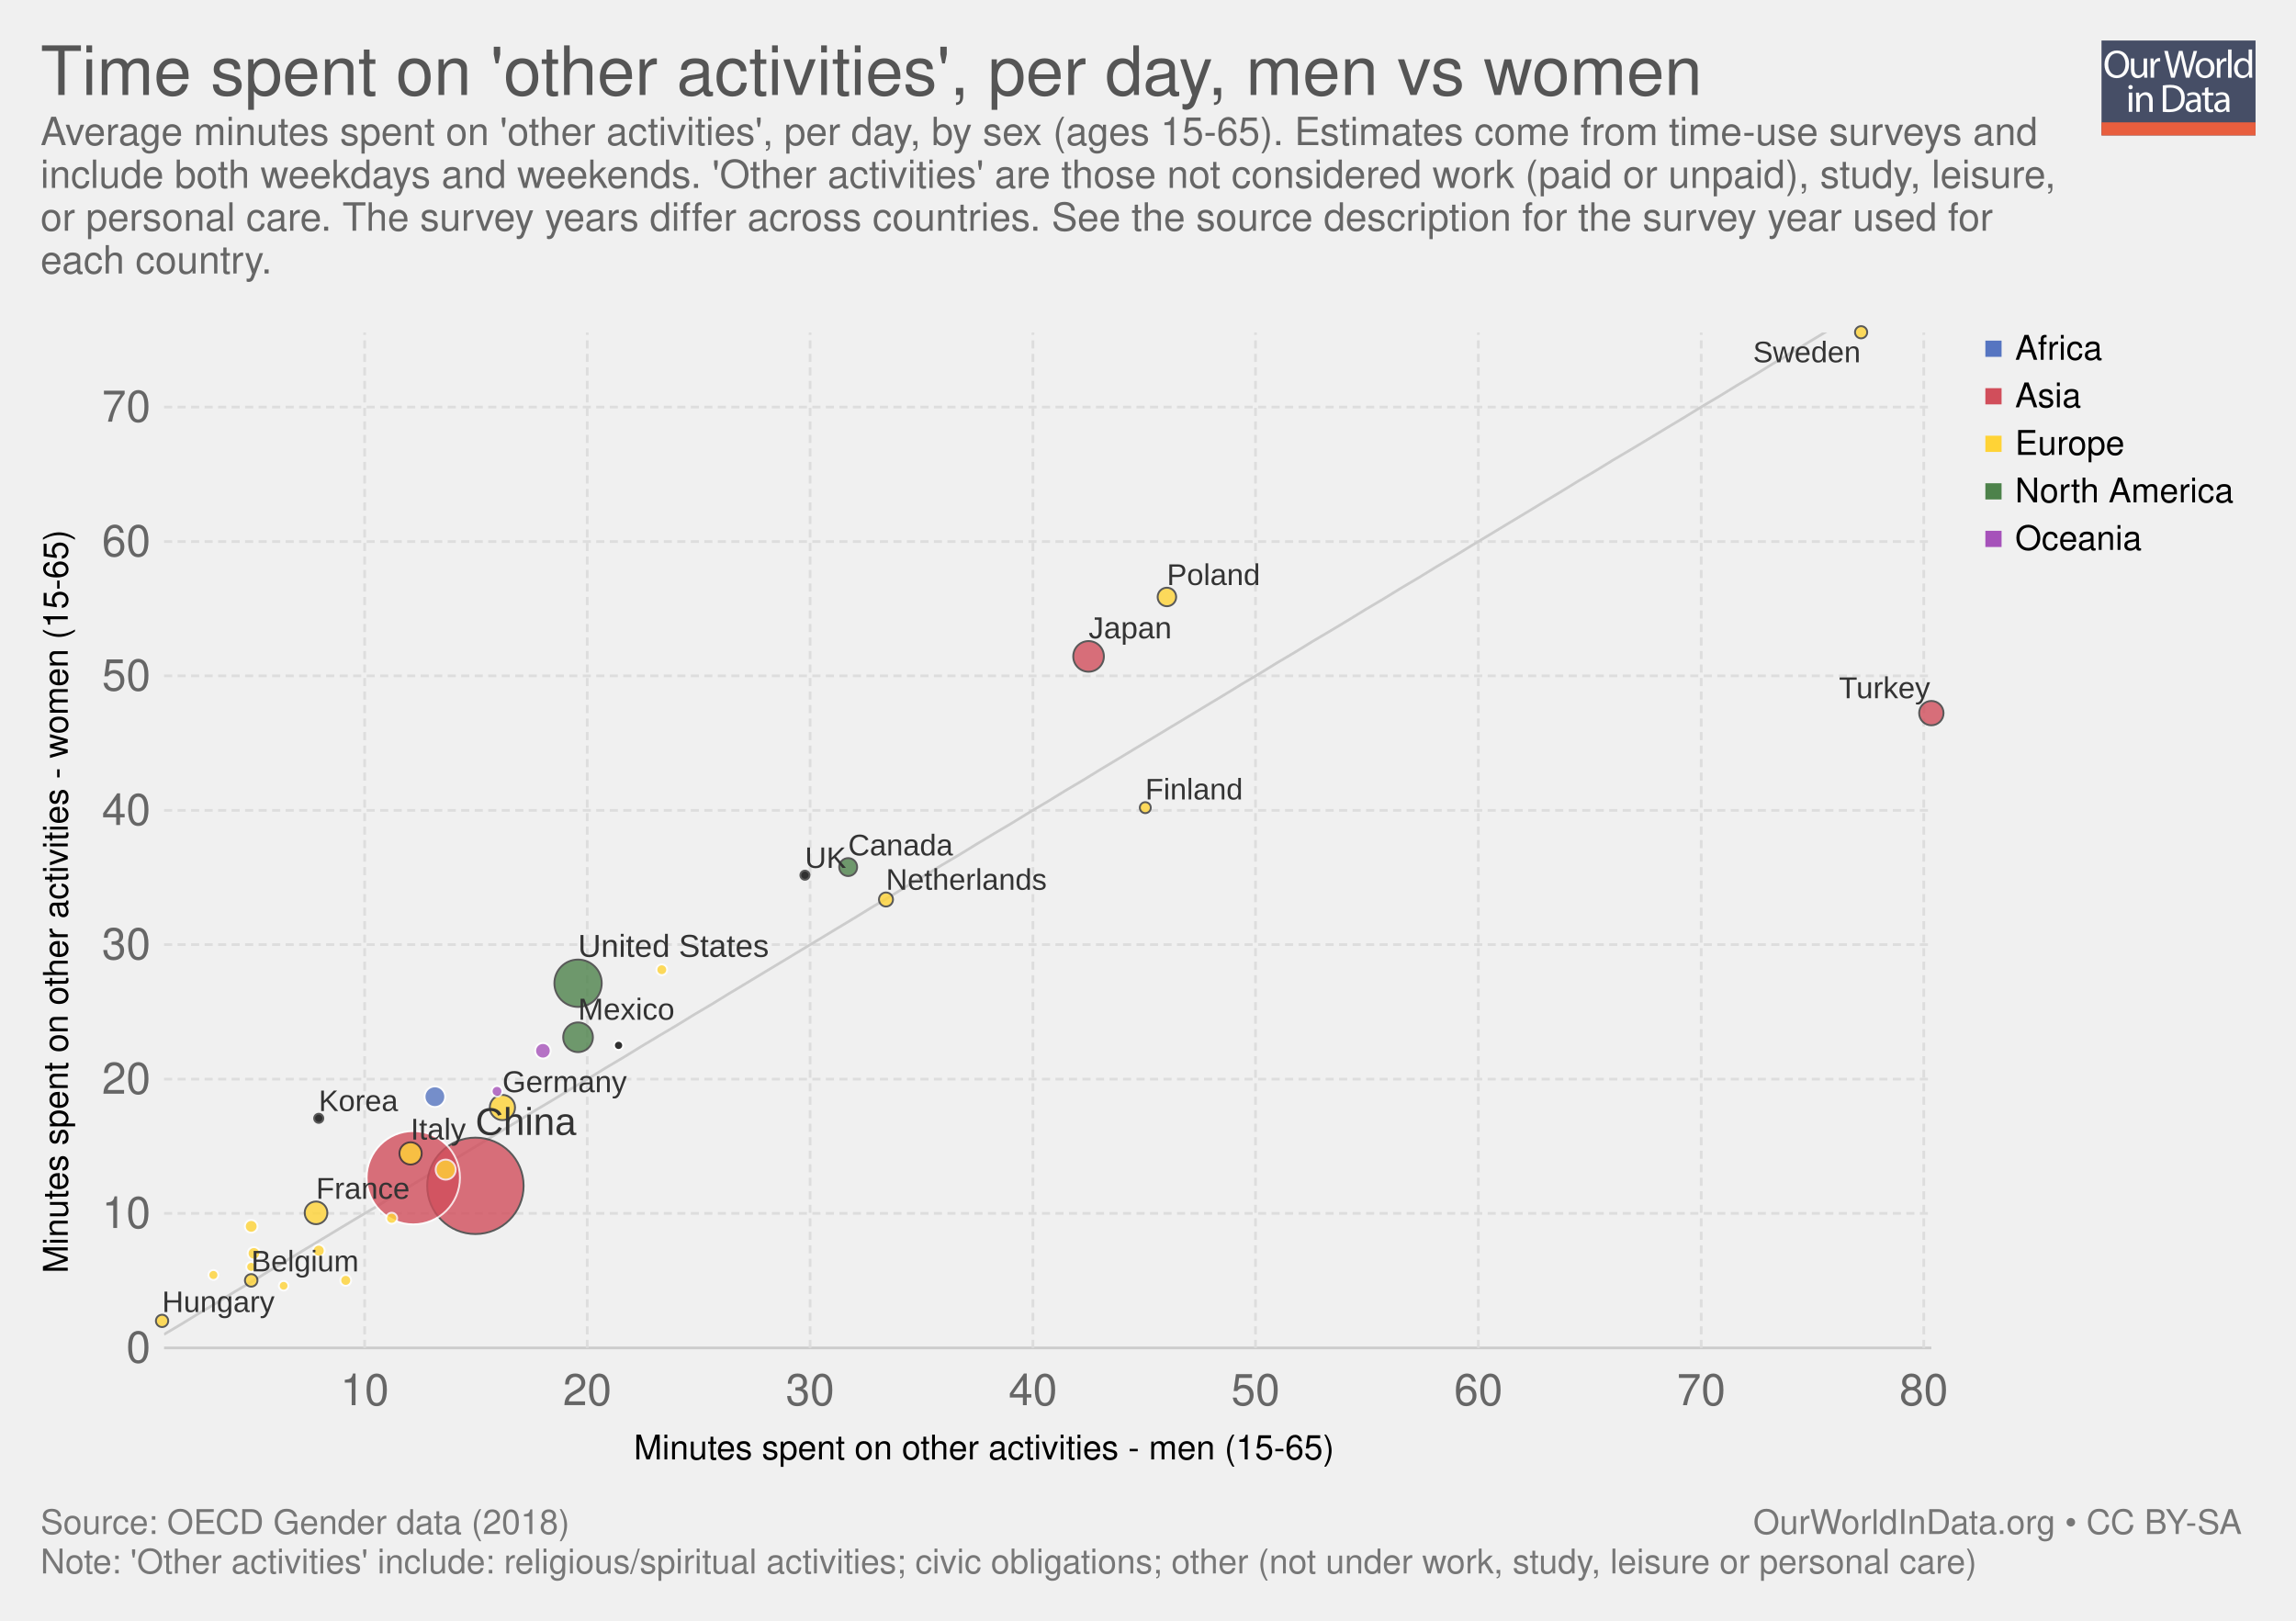
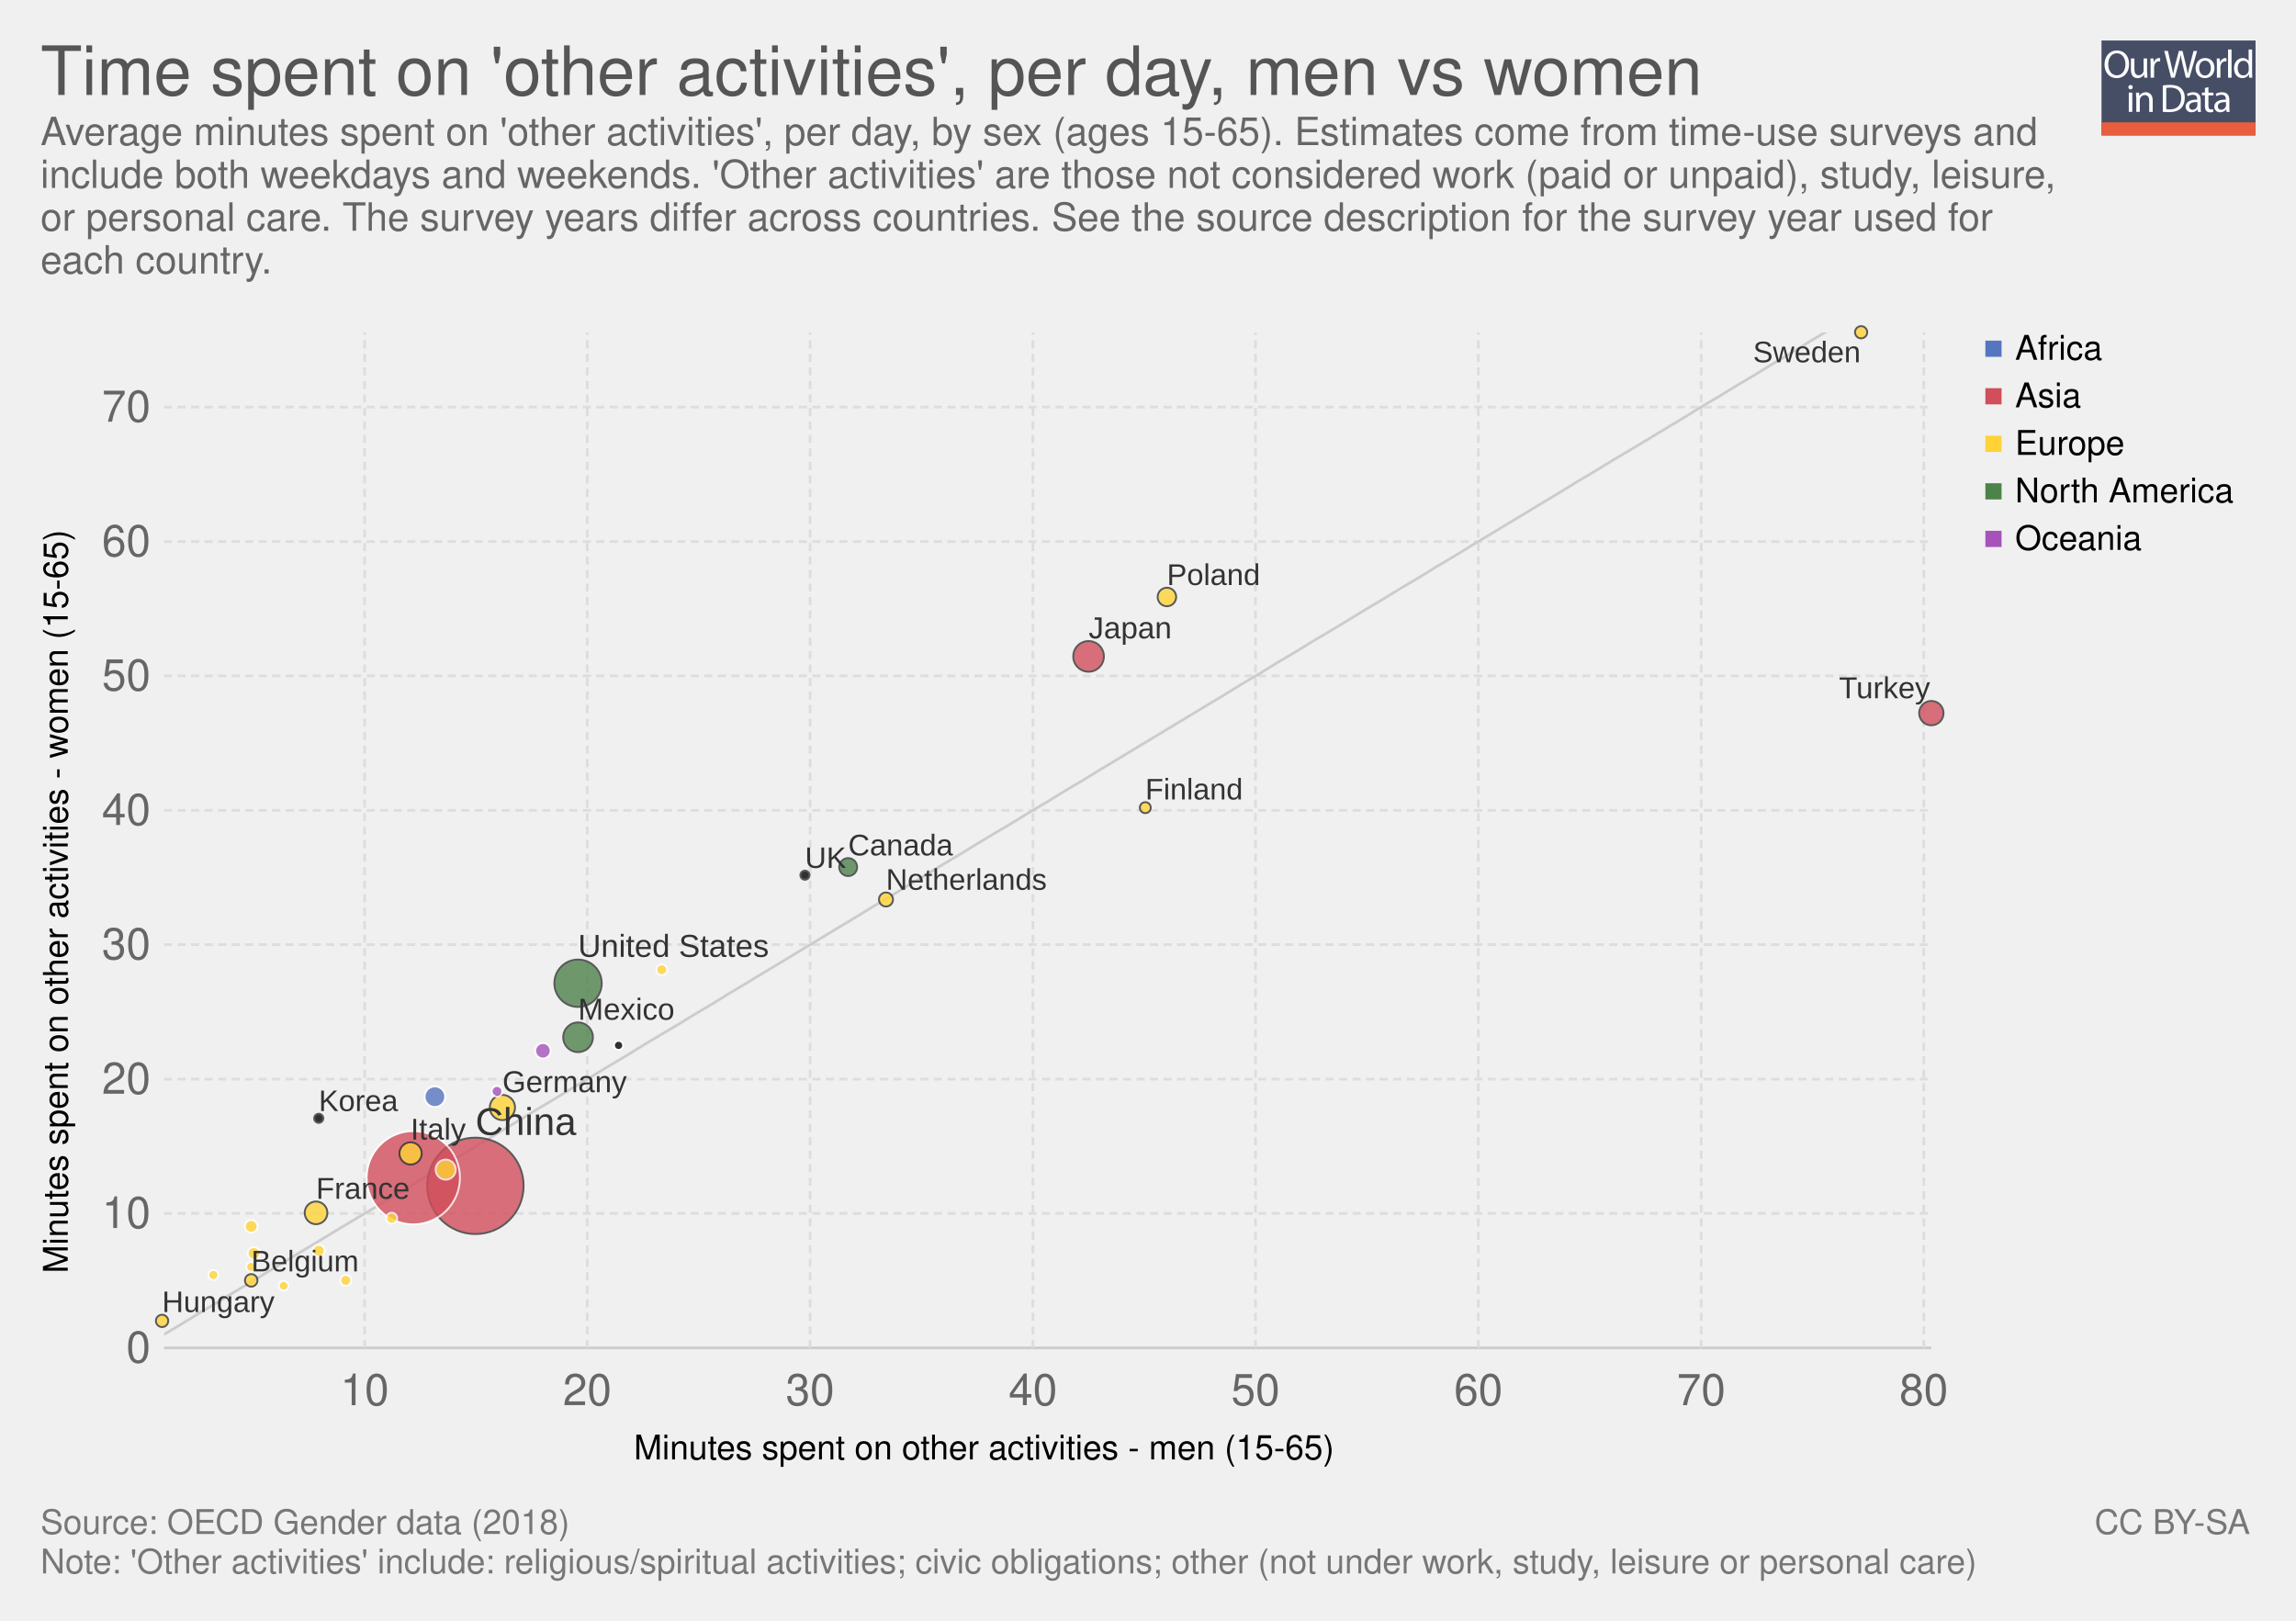
<svg xmlns="http://www.w3.org/2000/svg" xmlns:xlink="http://www.w3.org/1999/xlink" version="1.1" style="font-family: 'Helvetica Neue', Helvetica, Arial, sans-serif; font-size: 18px; background-color: white; text-rendering: optimizeLegibility; -webkit-font-smoothing: antialiased;" width="850" height="600">
  <g class="ChartTab">
    <g class="HeaderView">
      <g opacity="0.8" transform="translate(778, 15) scale(0.27)">
        <a xlink:href="https://ourworldindata.org" target="_blank">
          <g>
            <rect x="0" y="0" fill="#1B2543" width="211.2" height="130.1" />
            <rect x="0" y="112.2" fill="#E63912" width="211.2" height="17.9" />
            <g>
              <rect x="1.2" y="12.3" fill="none" width="210.2" height="99.2" />
              <path fill="#FFFFFF" d="M37.8,32.2c0,12.7-7.7,19.4-17.1,19.4c-9.7,0-16.6-7.5-16.6-18.7c0-11.7,7.3-19.3,17.1-19.3 C31.3,13.7,37.8,21.3,37.8,32.2z M9.2,32.8c0,7.9,4.3,14.9,11.8,14.9c7.5,0,11.8-6.9,11.8-15.3c0-7.3-3.8-14.9-11.8-14.9 C13.1,17.5,9.2,24.8,9.2,32.8z" />
              <path fill="#FFFFFF" d="M62.7,43.8c0,2.7,0.1,5.1,0.2,7.2h-4.3l-0.3-4.3h-0.1c-1.3,2.1-4,4.9-8.8,4.9c-4.2,0-9.1-2.3-9.1-11.6 V24.6h4.8v14.6c0,5,1.5,8.4,5.9,8.4c3.2,0,5.5-2.2,6.3-4.4c0.3-0.7,0.4-1.6,0.4-2.5V24.6h4.8V43.8z" />
              <path fill="#FFFFFF" d="M67.3,32.8c0-3.1-0.1-5.8-0.2-8.2h4.2l0.2,5.2h0.2c1.2-3.5,4.1-5.8,7.3-5.8c0.5,0,0.9,0.1,1.4,0.2v4.5 c-0.5-0.1-1-0.2-1.6-0.2c-3.4,0-5.8,2.6-6.5,6.2c-0.1,0.7-0.2,1.4-0.2,2.2V51h-4.8V32.8z" />
              <path fill="#FFFFFF" d="M95.4,51l-9.4-36.8h5l4.4,18.6c1.1,4.6,2.1,9.2,2.7,12.7h0.1c0.6-3.7,1.8-8,3-12.8l4.9-18.5h5l4.5,18.7 c1,4.4,2,8.7,2.6,12.6h0.1c0.8-4,1.8-8.1,3-12.7l4.9-18.5h4.9L120.6,51h-5L111,31.9c-1.1-4.7-1.9-8.3-2.4-12h-0.1 c-0.7,3.7-1.5,7.3-2.8,12L100.4,51H95.4z" />
              <path fill="#FFFFFF" d="M154.9,37.6c0,9.8-6.8,14-13.2,14c-7.2,0-12.7-5.2-12.7-13.6c0-8.8,5.8-14,13.1-14 C149.8,24,154.9,29.5,154.9,37.6z M133.9,37.9c0,5.8,3.3,10.1,8,10.1c4.6,0,8-4.3,8-10.3c0-4.5-2.2-10.1-7.9-10.1 C136.3,27.6,133.9,32.8,133.9,37.9z" />
              <path fill="#FFFFFF" d="M158.2,32.8c0-3.1-0.1-5.8-0.2-8.2h4.2l0.2,5.2h0.2c1.2-3.5,4.1-5.8,7.3-5.8c0.5,0,0.9,0.1,1.4,0.2v4.5 c-0.5-0.1-1-0.2-1.6-0.2c-3.4,0-5.8,2.6-6.5,6.2c-0.1,0.7-0.2,1.4-0.2,2.2V51h-4.8V32.8z" />
              <path fill="#FFFFFF" d="M173.5,12.3h4.8V51h-4.8V12.3z" />
              <path fill="#FFFFFF" d="M206.5,12.3v31.9c0,2.3,0.1,5,0.2,6.8h-4.3l-0.2-4.6H202c-1.5,2.9-4.7,5.2-9,5.2 c-6.4,0-11.3-5.4-11.3-13.4c-0.1-8.8,5.4-14.2,11.9-14.2c4,0,6.8,1.9,8,4h0.1V12.3H206.5z M201.7,35.4c0-0.6-0.1-1.4-0.2-2 c-0.7-3.1-3.3-5.6-6.9-5.6c-5,0-7.9,4.4-7.9,10.2c0,5.3,2.6,9.8,7.8,9.8c3.2,0,6.2-2.1,7.1-5.7c0.2-0.7,0.2-1.3,0.2-2.1V35.4z" />
              <path fill="#FFFFFF" d="M42.8,64c0.1,1.6-1.1,2.9-3.1,2.9c-1.7,0-2.9-1.3-2.9-2.9c0-1.7,1.3-3,3-3C41.7,61,42.8,62.3,42.8,64z M37.4,97.8V71.4h4.8v26.4H37.4z" />
              <path fill="#FFFFFF" d="M47.5,78.6c0-2.7-0.1-5-0.2-7.1h4.3l0.3,4.4h0.1c1.3-2.5,4.4-5,8.8-5c3.7,0,9.4,2.2,9.4,11.2v15.8h-4.8 V82.6c0-4.3-1.6-7.8-6.1-7.8c-3.2,0-5.6,2.2-6.5,4.9c-0.2,0.6-0.3,1.4-0.3,2.2v15.9h-4.8V78.6z" />
              <path fill="#FFFFFF" d="M84,61.6c2.9-0.4,6.3-0.8,10.1-0.8c6.8,0,11.7,1.6,14.9,4.6c3.3,3,5.2,7.3,5.2,13.2c0,6-1.9,10.9-5.3,14.3 c-3.4,3.4-9.1,5.3-16.3,5.3c-3.4,0-6.2-0.2-8.6-0.4V61.6z M88.8,94.1c1.2,0.2,3,0.3,4.8,0.3c10.2,0,15.7-5.7,15.7-15.6 c0.1-8.7-4.9-14.2-14.9-14.2c-2.5,0-4.3,0.2-5.6,0.5V94.1z" />
              <path fill="#FFFFFF" d="M132.1,97.8l-0.4-3.3h-0.2c-1.5,2.1-4.3,3.9-8.1,3.9c-5.4,0-8.1-3.8-8.1-7.6c0-6.4,5.7-9.9,15.9-9.8v-0.5 c0-2.2-0.6-6.1-6-6.1c-2.5,0-5,0.8-6.9,2l-1.1-3.2c2.2-1.4,5.4-2.3,8.7-2.3c8.1,0,10.1,5.5,10.1,10.8v9.9c0,2.3,0.1,4.5,0.4,6.3 H132.1z M131.4,84.4c-5.3-0.1-11.2,0.8-11.2,5.9c0,3.1,2.1,4.6,4.5,4.6c3.4,0,5.6-2.2,6.4-4.4c0.2-0.5,0.3-1,0.3-1.5V84.4z" />
              <path fill="#FFFFFF" d="M146.6,63.9v7.6h6.9v3.7h-6.9v14.2c0,3.3,0.9,5.1,3.6,5.1c1.3,0,2.2-0.2,2.8-0.3l0.2,3.6 c-0.9,0.4-2.4,0.7-4.3,0.7c-2.2,0-4-0.7-5.2-2c-1.4-1.4-1.9-3.8-1.9-6.9V75.1h-4.1v-3.7h4.1v-6.3L146.6,63.9z" />
              <path fill="#FFFFFF" d="M171.4,97.8l-0.4-3.3h-0.2c-1.5,2.1-4.3,3.9-8.1,3.9c-5.4,0-8.1-3.8-8.1-7.6c0-6.4,5.7-9.9,15.9-9.8v-0.5 c0-2.2-0.6-6.1-6-6.1c-2.5,0-5,0.8-6.9,2l-1.1-3.2c2.2-1.4,5.4-2.3,8.7-2.3c8.1,0,10.1,5.5,10.1,10.8v9.9c0,2.3,0.1,4.5,0.4,6.3 H171.4z M170.7,84.4c-5.3-0.1-11.2,0.8-11.2,5.9c0,3.1,2.1,4.6,4.5,4.6c3.4,0,5.6-2.2,6.4-4.4c0.2-0.5,0.3-1,0.3-1.5V84.4z" />
            </g>
          </g>
        </a>
      </g>
      <a href="https://ourworldindata.org/grapher/minutes-spent-on-other-activities" target="_blank">
        <text font-size="25.20" x="15.0" y="35.2" fill="#555">
          <tspan x="15" y="35.16">Time spent on 'other activities', per day, men vs women</tspan>
        </text>
      </a>
      <text font-size="14.40" x="15.0" y="53.7" fill="#666">
        <tspan x="15" y="53.72">Average minutes spent on 'other activities', per day, by sex (ages 15-65). Estimates come from time-use surveys and</tspan>
        <tspan x="15" y="69.56">include both weekdays and weekends. 'Other activities' are those not considered work (paid or unpaid), study, leisure,</tspan>
        <tspan x="15" y="85.4">or personal care. The survey years differ across countries. See the source description for the survey year used for</tspan>
        <tspan x="15" y="101.24">each country.</tspan>
      </text>
    </g>
    <g>
      <g class="AxisBoxView">
        <g class="HorizontalAxis">
          <text font-size="12.60" x="234.7" y="540.3">
            <tspan x="234.653" y="540.28">Minutes spent on other activities - men (15-65)</tspan>
          </text>
          <text x="135" y="520.2" fill="#666" text-anchor="middle" font-size="16.2">10</text>
          <text x="217.4" y="520.2" fill="#666" text-anchor="middle" font-size="16.2">20</text>
          <text x="299.9" y="520.2" fill="#666" text-anchor="middle" font-size="16.2">30</text>
          <text x="382.4" y="520.2" fill="#666" text-anchor="middle" font-size="16.2">40</text>
          <text x="464.8" y="520.2" fill="#666" text-anchor="middle" font-size="16.2">50</text>
          <text x="547.3" y="520.2" fill="#666" text-anchor="middle" font-size="16.2">60</text>
          <text x="629.8" y="520.2" fill="#666" text-anchor="middle" font-size="16.2">70</text>
          <text x="712.2" y="520.2" fill="#666" text-anchor="middle" font-size="16.2">80</text>
        </g>
        <g class="VerticalAxis">
          <text font-size="12.60" x="-471.4" y="25.1" transform="rotate(-90)">
            <tspan x="-471.361" y="25.08">Minutes spent on other activities - women (15-65)</tspan>
          </text>
          <text x="55.74" y="499" fill="#666" dominant-baseline="middle" text-anchor="end" font-size="16.2">0</text>
          <text x="55.74" y="449.2" fill="#666" dominant-baseline="middle" text-anchor="end" font-size="16.2">10</text>
          <text x="55.74" y="399.5" fill="#666" dominant-baseline="middle" text-anchor="end" font-size="16.2">20</text>
          <text x="55.74" y="349.7" fill="#666" dominant-baseline="middle" text-anchor="end" font-size="16.2">30</text>
          <text x="55.74" y="300" fill="#666" dominant-baseline="middle" text-anchor="end" font-size="16.2">40</text>
          <text x="55.74" y="250.2" fill="#666" dominant-baseline="middle" text-anchor="end" font-size="16.2">50</text>
          <text x="55.74" y="200.5" fill="#666" dominant-baseline="middle" text-anchor="end" font-size="16.2">60</text>
          <text x="55.74" y="150.7" fill="#666" dominant-baseline="middle" text-anchor="end" font-size="16.2">70</text>
        </g>
        <g class="AxisGridLines">
          <line x1="60.74" y1="499" x2="715.00" y2="499" stroke="#ccc" />
          <line x1="60.74" y1="449.2" x2="715.00" y2="449.2" stroke="#ddd" stroke-dasharray="3,2" />
          <line x1="60.74" y1="399.5" x2="715.00" y2="399.5" stroke="#ddd" stroke-dasharray="3,2" />
          <line x1="60.74" y1="349.7" x2="715.00" y2="349.7" stroke="#ddd" stroke-dasharray="3,2" />
          <line x1="60.74" y1="300" x2="715.00" y2="300" stroke="#ddd" stroke-dasharray="3,2" />
          <line x1="60.74" y1="250.2" x2="715.00" y2="250.2" stroke="#ddd" stroke-dasharray="3,2" />
          <line x1="60.74" y1="200.5" x2="715.00" y2="200.5" stroke="#ddd" stroke-dasharray="3,2" />
          <line x1="60.74" y1="150.7" x2="715.00" y2="150.7" stroke="#ddd" stroke-dasharray="3,2" />
        </g>
        <g class="AxisGridLines">
          <line x1="135" y1="499.00" x2="135" y2="123.10" stroke="#ddd" stroke-dasharray="3,2" />
          <line x1="217.4" y1="499.00" x2="217.4" y2="123.10" stroke="#ddd" stroke-dasharray="3,2" />
          <line x1="299.9" y1="499.00" x2="299.9" y2="123.10" stroke="#ddd" stroke-dasharray="3,2" />
          <line x1="382.4" y1="499.00" x2="382.4" y2="123.10" stroke="#ddd" stroke-dasharray="3,2" />
          <line x1="464.8" y1="499.00" x2="464.8" y2="123.10" stroke="#ddd" stroke-dasharray="3,2" />
          <line x1="547.3" y1="499.00" x2="547.3" y2="123.10" stroke="#ddd" stroke-dasharray="3,2" />
          <line x1="629.8" y1="499.00" x2="629.8" y2="123.10" stroke="#ddd" stroke-dasharray="3,2" />
          <line x1="712.2" y1="499.00" x2="712.2" y2="123.10" stroke="#ddd" stroke-dasharray="3,2" />
        </g>
      </g>
      <g class="ComparisonLine">
        <defs>
          <clipPath id="axisBounds-1">
            <rect x="60.744" y="123.1" width="654.256" height="375.9" />
          </clipPath>
        </defs>
        <path d="M60.7,494L67.3,490.1L73.8,486.1L80.4,482.2L86.9,478.2L93.5,474.3L100,470.3L106.5,466.4L113.1,462.4L119.6,458.5L126.2,454.5L132.7,450.6L139.3,446.7L145.8,442.7L152.3,438.8L158.9,434.8L165.4,430.9L172,426.9L178.5,423L185.1,419L191.6,415.1L198.1,411.1L204.7,407.2L211.2,403.2L217.8,399.3L224.3,395.3L230.9,391.4L237.4,387.4L243.9,383.5L250.5,379.6L257,375.6L263.6,371.7L270.1,367.7L276.6,363.8L283.2,359.8L289.7,355.9L296.3,351.9L302.8,348L309.4,344L315.9,340.1L322.4,336.1L329,332.2L335.5,328.2L342.1,324.3L348.6,320.3L355.2,316.4L361.7,312.4L368.2,308.5L374.8,304.6L381.3,300.6L387.9,296.7L394.4,292.7L401,288.8L407.5,284.8L414,280.9L420.6,276.9L427.1,273L433.7,269L440.2,265.1L446.8,261.1L453.3,257.2L459.8,253.2L466.4,249.3L472.9,245.3L479.5,241.4L486,237.4L492.6,233.5L499.1,229.6L505.6,225.6L512.2,221.7L518.7,217.7L525.3,213.8L531.8,209.8L538.4,205.9L544.9,201.9L551.4,198L558,194L564.5,190.1L571.1,186.1L577.6,182.2L584.1,178.2L590.7,174.3L597.2,170.3L603.8,166.4L610.3,162.5L616.9,158.5L623.4,154.6L629.9,150.6L636.5,146.7L643,142.7L649.6,138.8L656.1,134.8L662.7,130.9L669.2,126.9L675.7,123L682.3,119L688.8,115.1L695.4,111.1L701.9,107.2L708.5,103.2" clip-path="url(#axisBounds-1)" fill="none" stroke="#ccc" />
      </g>
      <g clip-path="url(#scatterBounds-2)" font-family="Arial Narrow, Arial, sans-serif" class="PointsWithLabels clickable">
        <rect x="60.744" y="123.1" width="654.256" height="375.9" fill="rgba(255,255,255,0)" />
        <defs>
          <clipPath id="scatterBounds-2">
            <rect x="50.744" y="113.1" width="674.256" height="395.9" />
          </clipPath>
        </defs>
        <g class="key-China_0">
          <circle cx="176.00" cy="439.00" r="17.84" fill="#d14e5b" opacity="0.8" stroke="#333" stroke-width="0.7" />
        </g>
        <g class="key-India_0">
          <circle cx="153.00" cy="436.00" r="17.28" fill="#d14e5b" opacity="0.8" stroke="#fff" stroke-width="0.7" />
        </g>
        <g class="key-United-States_0">
          <circle cx="214.00" cy="364.00" r="8.76" fill="#4d824b" opacity="0.8" stroke="#333" stroke-width="0.7" />
        </g>
        <g class="key-Japan_0">
          <circle cx="403.00" cy="243.00" r="5.67" fill="#d14e5b" opacity="0.8" stroke="#333" stroke-width="0.7" />
        </g>
        <g class="key-Mexico_0">
          <circle cx="214.00" cy="384.00" r="5.49" fill="#4d824b" opacity="0.8" stroke="#333" stroke-width="0.7" />
        </g>
        <g class="key-Germany_0">
          <circle cx="186.00" cy="410.00" r="4.67" fill="#ffd336" opacity="0.8" stroke="#333" stroke-width="0.7" />
        </g>
        <g class="key-Turkey_0">
          <circle cx="715.00" cy="264.00" r="4.51" fill="#d14e5b" opacity="0.8" stroke="#333" stroke-width="0.7" />
        </g>
        <g class="key-France_0">
          <circle cx="117.00" cy="449.00" r="4.20" fill="#ffd336" opacity="0.8" stroke="#333" stroke-width="0.7" />
        </g>
        <g class="key-Italy_0">
          <circle cx="152.00" cy="427.00" r="4.13" fill="#ffd336" opacity="0.8" stroke="#333" stroke-width="0.7" />
        </g>
        <g class="key-South-Africa_0">
          <circle cx="161.00" cy="406.00" r="3.83" fill="#5675c1" opacity="0.8" stroke="#fff" stroke-width="0.7" />
        </g>
        <g class="key-Spain_0">
          <circle cx="165.00" cy="433.00" r="3.71" fill="#ffd336" opacity="0.8" stroke="#fff" stroke-width="0.7" />
        </g>
        <g class="key-Poland_0">
          <circle cx="432.00" cy="221.00" r="3.43" fill="#ffd336" opacity="0.8" stroke="#333" stroke-width="0.7" />
        </g>
        <g class="key-Canada_0">
          <circle cx="314.00" cy="321.00" r="3.32" fill="#4d824b" opacity="0.8" stroke="#333" stroke-width="0.7" />
        </g>
        <g class="key-Australia_0">
          <circle cx="201.00" cy="389.00" r="2.87" fill="#a652ba" opacity="0.8" stroke="#fff" stroke-width="0.7" />
        </g>
        <g class="key-Netherlands_0">
          <circle cx="328.00" cy="333.00" r="2.60" fill="#ffd336" opacity="0.8" stroke="#333" stroke-width="0.7" />
        </g>
        <g class="key-Greece_0">
          <circle cx="93.00" cy="454.00" r="2.35" fill="#ffd336" opacity="0.8" stroke="#fff" stroke-width="0.7" />
        </g>
        <g class="key-Belgium_0">
          <circle cx="93.00" cy="474.00" r="2.32" fill="#ffd336" opacity="0.8" stroke="#333" stroke-width="0.7" />
        </g>
        <g class="key-Portugal_0">
          <circle cx="94.00" cy="464.00" r="2.31" fill="#ffd336" opacity="0.8" stroke="#fff" stroke-width="0.7" />
        </g>
        <g class="key-Hungary_0">
          <circle cx="60.00" cy="489.00" r="2.28" fill="#ffd336" opacity="0.8" stroke="#333" stroke-width="0.7" />
        </g>
        <g class="key-Sweden_0">
          <circle cx="689.00" cy="123.00" r="2.26" fill="#ffd336" opacity="0.8" stroke="#333" stroke-width="0.7" />
        </g>
        <g class="key-Austria_0">
          <circle cx="118.00" cy="463.00" r="2.20" fill="#ffd336" opacity="0.8" stroke="#fff" stroke-width="0.7" />
        </g>
        <g class="key-Denmark_0">
          <circle cx="145.00" cy="451.00" r="2.04" fill="#ffd336" opacity="0.8" stroke="#fff" stroke-width="0.7" />
        </g>
        <g class="key-Finland_0">
          <circle cx="424.00" cy="299.00" r="2.03" fill="#ffd336" opacity="0.8" stroke="#333" stroke-width="0.7" />
        </g>
        <g class="key-Norway_0">
          <circle cx="128.00" cy="474.00" r="2.01" fill="#ffd336" opacity="0.8" stroke="#fff" stroke-width="0.7" />
        </g>
        <g class="key-Ireland_0">
          <circle cx="245.00" cy="359.00" r="1.99" fill="#ffd336" opacity="0.8" stroke="#fff" stroke-width="0.7" />
        </g>
        <g class="key-New-Zealand_0">
          <circle cx="184.00" cy="404.00" r="1.98" fill="#a652ba" opacity="0.8" stroke="#fff" stroke-width="0.7" />
        </g>
        <g class="key-Latvia_0">
          <circle cx="79.00" cy="472.00" r="1.84" fill="#ffd336" opacity="0.8" stroke="#fff" stroke-width="0.7" />
        </g>
        <g class="key-Slovenia_0">
          <circle cx="93.00" cy="469.00" r="1.83" fill="#ffd336" opacity="0.8" stroke="#fff" stroke-width="0.7" />
        </g>
        <g class="key-Estonia_0">
          <circle cx="105.00" cy="476.00" r="1.78" fill="#ffd336" opacity="0.8" stroke="#fff" stroke-width="0.7" />
        </g>
        <g class="key-Korea_0">
          <circle cx="118.00" cy="414.00" r="1.69" fill="#000" opacity="0.8" stroke="#333" stroke-width="0.7" />
        </g>
        <g class="key-UK_0">
          <circle cx="298.00" cy="324.00" r="1.69" fill="#000" opacity="0.8" stroke="#333" stroke-width="0.7" />
        </g>
        <g class="key-OECD-28_0">
          <circle cx="229.00" cy="387.00" r="1.69" fill="#000" opacity="0.8" stroke="#fff" stroke-width="0.7" />
        </g>
        <g fill="#333" class="backgroundLabels">
          <text x="176.00" y="420.16" font-size="14.30">China</text>
          <text x="214.00" y="354.24" font-size="11.77">United States</text>
          <text x="403.00" y="236.33" font-size="11.30">Japan</text>
          <text x="214.00" y="377.51" font-size="11.28">Mexico</text>
          <text x="186.00" y="404.33" font-size="11.20">Germany</text>
          <text x="680.79" y="258.49" font-size="11.18">Turkey</text>
          <text x="117.00" y="443.80" font-size="11.15">France</text>
          <text x="152.00" y="421.87" font-size="11.15">Italy</text>
          <text x="432.00" y="216.57" font-size="11.09">Poland</text>
          <text x="314.00" y="316.68" font-size="11.08">Canada</text>
          <text x="328.00" y="329.40" font-size="11.04">Netherlands</text>
          <text x="93.00" y="470.68" font-size="11.02">Belgium</text>
          <text x="60.00" y="485.72" font-size="11.02">Hungary</text>
          <text x="649.00" y="134.12" font-size="11.02">Sweden</text>
          <text x="424.00" y="295.97" font-size="11.01">Finland</text>
          <text x="118.00" y="411.31" font-size="11.00">Korea</text>
          <text x="298.00" y="321.31" font-size="11.00">UK</text>
        </g>
      </g>
      <g style="cursor: pointer;" class="ScatterColorLegend clickable">
        <g class="legendMark">
          <rect x="735" y="120.6" width="43.256" height="17.6" fill="#fff" opacity="0" />,<rect x="735" y="126.1" width="6" height="6" fill="#5675c1" />,<text font-size="12.60" x="746.0" y="133.2">
            <tspan x="746" y="133.18">Africa</tspan>
          </text>
        </g>
        <g class="legendMark">
          <rect x="735" y="138.2" width="35.57" height="17.6" fill="#fff" opacity="0" />,<rect x="735" y="143.7" width="6" height="6" fill="#d14e5b" />,<text font-size="12.60" x="746.0" y="150.8">
            <tspan x="746" y="150.78">Asia</tspan>
          </text>
        </g>
        <g class="legendMark">
          <rect x="735" y="155.8" width="51.824" height="17.6" fill="#fff" opacity="0" />,<rect x="735" y="161.3" width="6" height="6" fill="#ffd336" />,<text font-size="12.60" x="746.0" y="168.4">
            <tspan x="746" y="168.38">Europe</tspan>
          </text>
        </g>
        <g class="legendMark">
          <rect x="735" y="173.4" width="91.64" height="17.6" fill="#fff" opacity="0" />,<rect x="735" y="178.9" width="6" height="6" fill="#4d824b" />,<text font-size="12.60" x="746.0" y="186.0">
            <tspan x="746" y="185.98">North America</tspan>
          </text>
        </g>
        <g class="legendMark">
          <rect x="735" y="191" width="58.124" height="17.6" fill="#fff" opacity="0" />,<rect x="735" y="196.5" width="6" height="6" fill="#a652ba" />,<text font-size="12.60" x="746.0" y="203.6">
            <tspan x="746" y="203.58">Oceania</tspan>
          </text>
        </g>
      </g>
    </g>
    <g style="fill: #777;" class="SourcesFooter">
      <g style="fill: #777;" class="clickable">
        <text font-size="12.60" x="15.0" y="567.9">
          <tspan x="15" y="567.88">Source: OECD Gender data (2018)</tspan>
        </text>
      </g>
      <text font-size="12.60" x="15.0" y="582.5">
        <tspan x="15" y="582.48">Note: 'Other activities' include:  religious/spiritual activities; civic obligations; other (not under work, study, leisure or personal care)</tspan>
      </text>
-       <text font-size="12.60" x="649.0" y="567.9">
-         <tspan x="649.024" y="567.88">
-           <a target="_blank" style="fill: #777;" href="https://ourworldindata.org">OurWorldInData.org</a> • <a style="fill: #777;" href="http://creativecommons.org/licenses/by-sa/4.0/deed.en_US" target="_blank">CC BY-SA</a>
+       <text font-size="12.60" x="775.4" y="567.9">
+         <tspan x="775.402" y="567.88">
+           <a style="fill: #777;" class="cclogo" href="http://creativecommons.org/licenses/by-sa/4.0/deed.en_US" target="_blank">CC BY-SA</a>
        </tspan>
      </text>
    </g>
  </g>
</svg>
